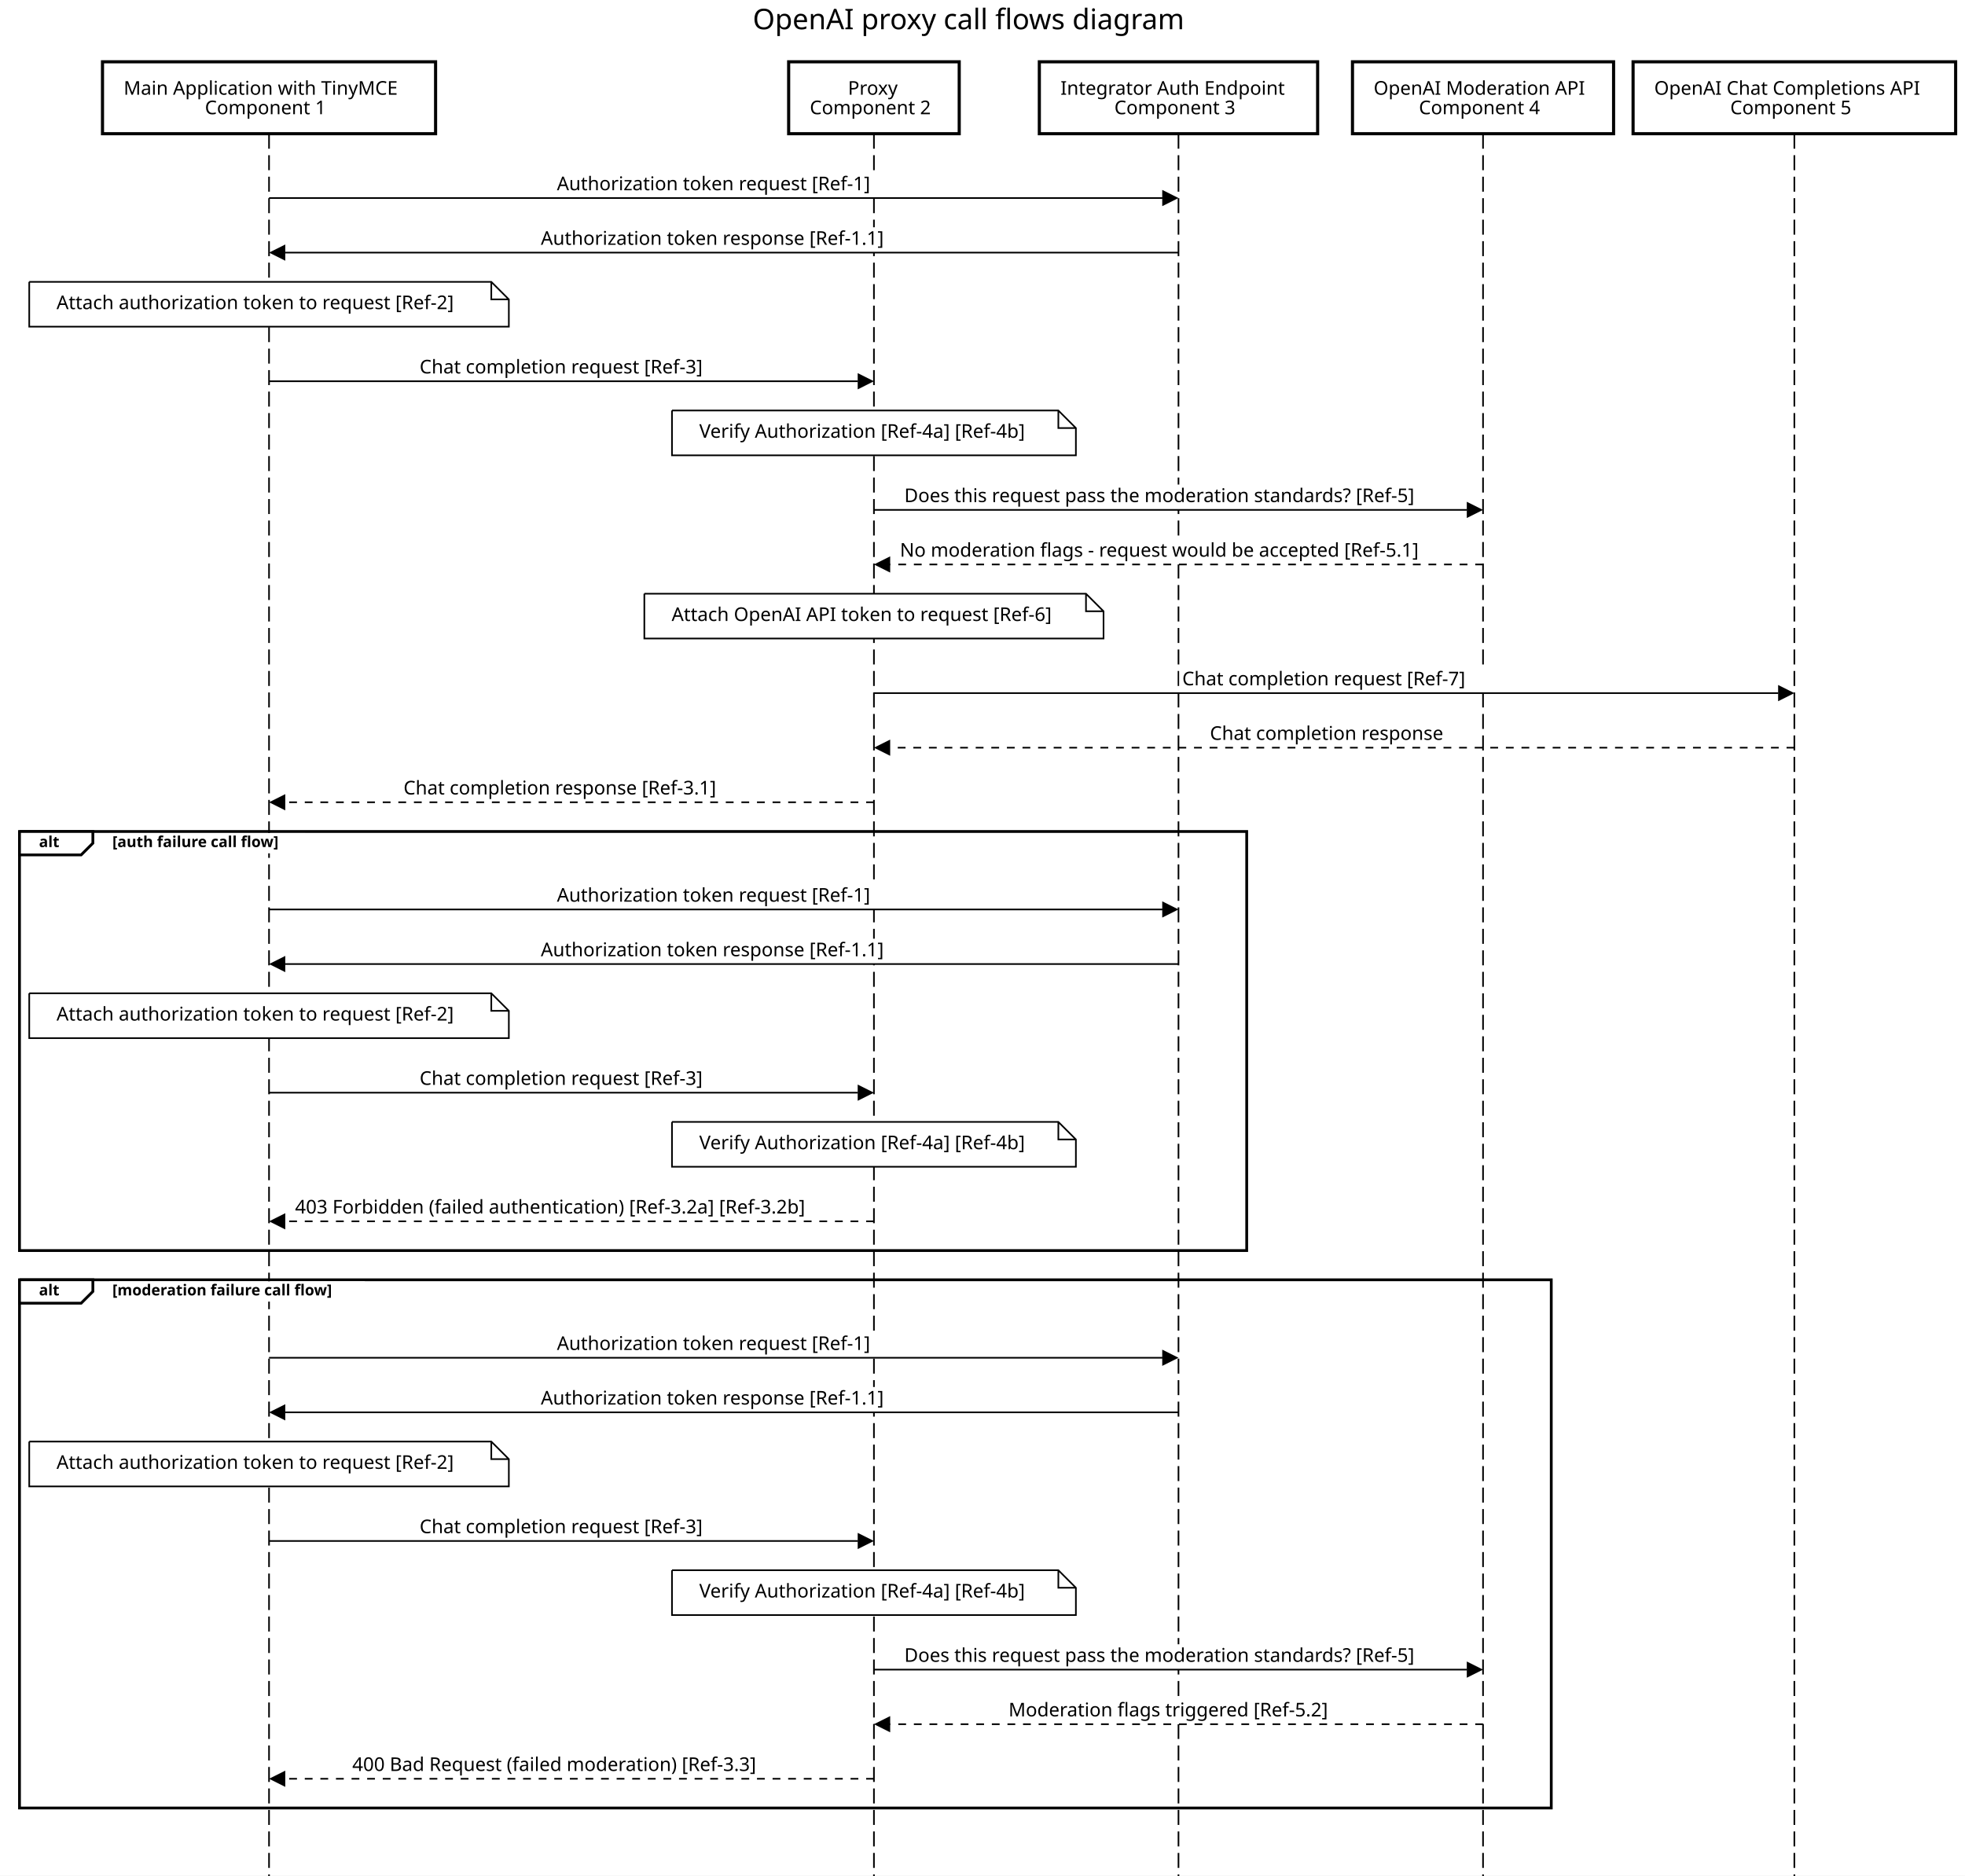
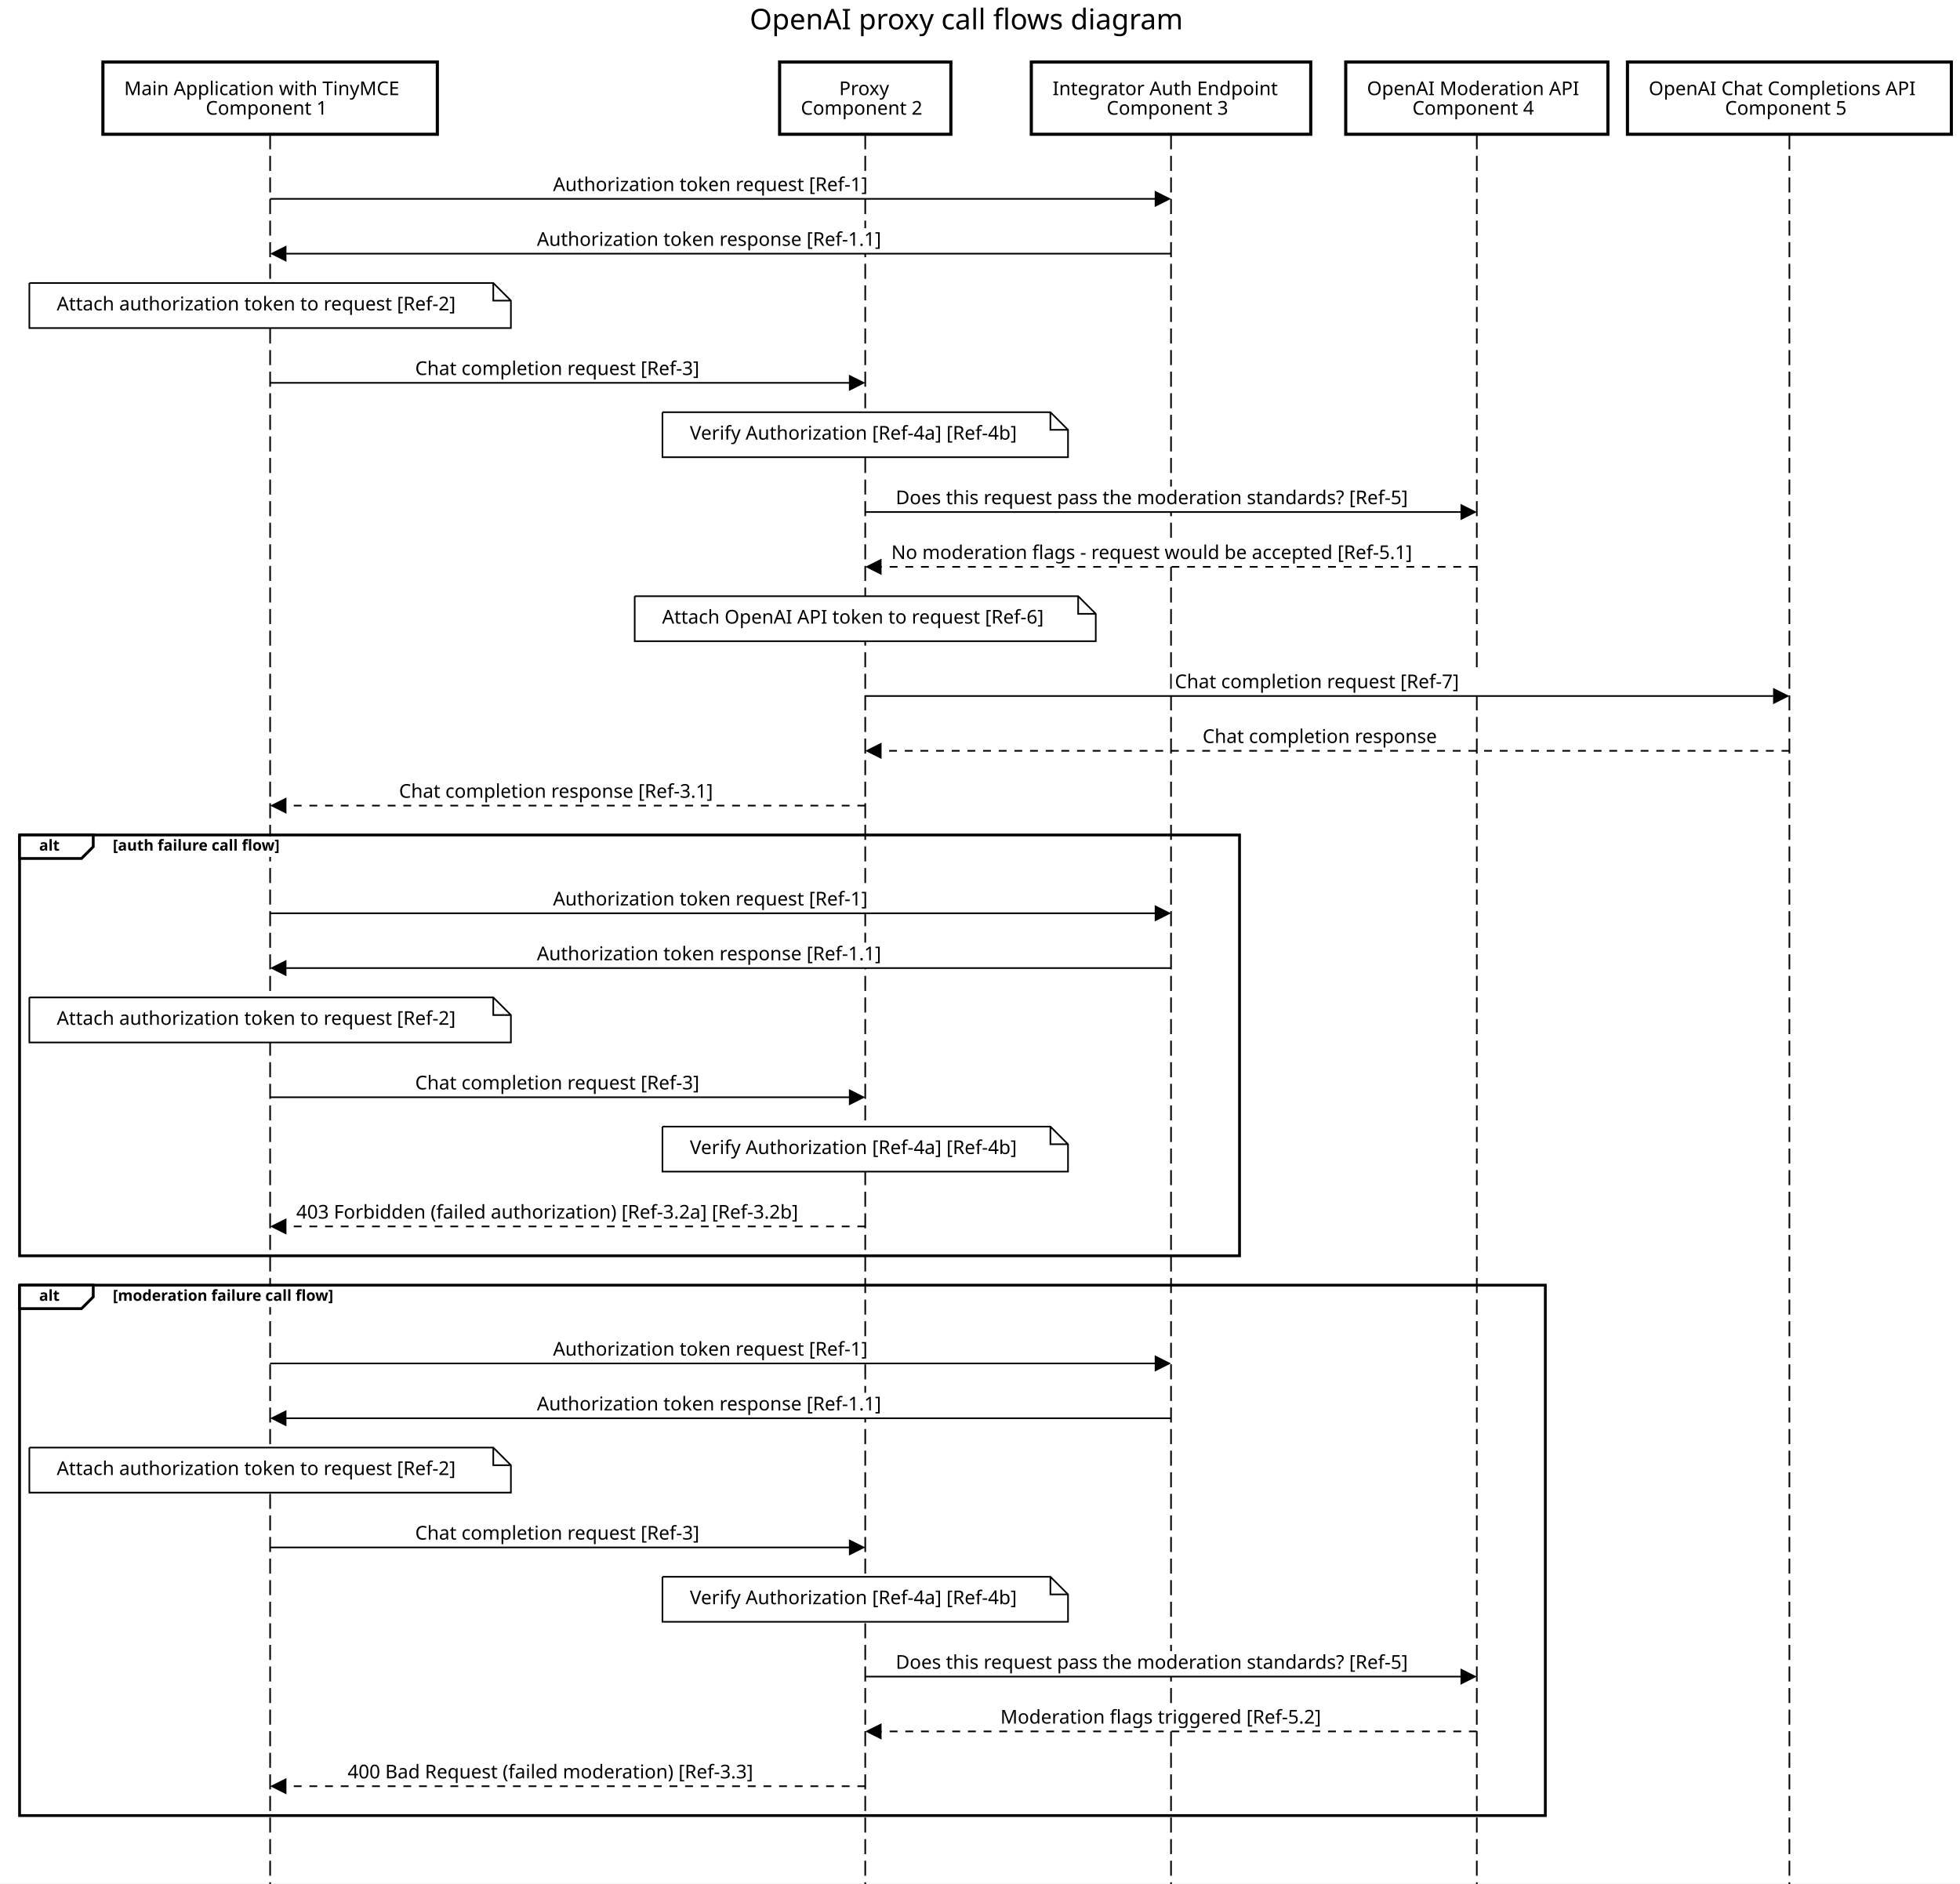
- <svg xmlns="http://www.w3.org/2000/svg" version="1.1" width="1520" height="1451">
+ <svg xmlns="http://www.w3.org/2000/svg" version="1.1" width="1510" height="1451">
  <defs />
  <g>
    <g />
    <g />
    <g />
    <g />
    <g />
    <g />
    <g />
    <g />
    <g />
    <g />
    <g />
    <g />
    <g />
    <g />
    <g />
    <g />
    <g />
    <g />
    <g />
    <g />
    <g />
    <g />
    <g />
    <g />
    <g />
    <g />
    <g />
    <g />
    <g />
    <g />
    <g />
    <g />
    <g />
    <g />
    <g />
    <g>
-       <rect fill="white" stroke="none" x="0" y="0" width="1520" height="1451" />
-     </g>
-     <g>
-       <text fill="black" stroke="none" font-family="sans-serif" font-size="16.5pt" font-style="normal" font-weight="normal" text-decoration="normal" x="582.277" y="22.618" text-anchor="start" dominant-baseline="alphabetic" xml:space="preserve">OpenAI proxy call flows diagram</text>
+       <rect fill="white" stroke="none" x="0" y="0" width="1510" height="1451" />
+     </g>
+     <g>
+       <text fill="black" stroke="none" font-family="sans-serif" font-size="16.5pt" font-style="normal" font-weight="normal" text-decoration="normal" x="577.561" y="22.618" text-anchor="start" dominant-baseline="alphabetic" xml:space="preserve">OpenAI proxy call flows diagram</text>
    </g>
    <g />
    <g>
      <path fill="none" stroke="black" paint-order="fill stroke markers" d=" M 208.111 103.44 L 208.111 1451.471" stroke-miterlimit="10" stroke-width="1.257" stroke-dasharray="11.599,5.026" />
-       <path fill="none" stroke="black" paint-order="fill stroke markers" d=" M 676.021 103.44 L 676.021 1451.471" stroke-miterlimit="10" stroke-width="1.257" stroke-dasharray="11.599,5.026" />
-       <path fill="none" stroke="black" paint-order="fill stroke markers" d=" M 911.601 103.44 L 911.601 1451.471" stroke-miterlimit="10" stroke-width="1.257" stroke-dasharray="11.599,5.026" />
-       <path fill="none" stroke="black" paint-order="fill stroke markers" d=" M 1147.181 103.44 L 1147.181 1451.471" stroke-miterlimit="10" stroke-width="1.257" stroke-dasharray="11.599,5.026" />
-       <path fill="none" stroke="black" paint-order="fill stroke markers" d=" M 1388.005 103.44 L 1388.005 1451.471" stroke-miterlimit="10" stroke-width="1.257" stroke-dasharray="11.599,5.026" />
+       <path fill="none" stroke="black" paint-order="fill stroke markers" d=" M 666.588 103.44 L 666.588 1451.471" stroke-miterlimit="10" stroke-width="1.257" stroke-dasharray="11.599,5.026" />
+       <path fill="none" stroke="black" paint-order="fill stroke markers" d=" M 902.168 103.44 L 902.168 1451.471" stroke-miterlimit="10" stroke-width="1.257" stroke-dasharray="11.599,5.026" />
+       <path fill="none" stroke="black" paint-order="fill stroke markers" d=" M 1137.748 103.44 L 1137.748 1451.471" stroke-miterlimit="10" stroke-width="1.257" stroke-dasharray="11.599,5.026" />
+       <path fill="none" stroke="black" paint-order="fill stroke markers" d=" M 1378.572 103.44 L 1378.572 1451.471" stroke-miterlimit="10" stroke-width="1.257" stroke-dasharray="11.599,5.026" />
    </g>
    <g>
      <path fill="none" stroke="none" />
      <g>
        <path fill="white" stroke="black" paint-order="fill stroke markers" d=" M 79.284 47.799 L 336.938 47.799 L 336.938 103.44 L 79.284 103.44 L 79.284 47.799 Z" stroke-miterlimit="10" stroke-width="2.413" stroke-dasharray="" />
      </g>
      <g>
        <text fill="black" stroke="none" font-family="sans-serif" font-size="11pt" font-style="normal" font-weight="normal" text-decoration="normal" x="95.645" y="73.282" text-anchor="start" dominant-baseline="alphabetic" xml:space="preserve">Main Application with TinyMCE</text>
        <text fill="black" stroke="none" font-family="sans-serif" font-size="11pt" font-style="normal" font-weight="normal" text-decoration="normal" x="158.503" y="88.361" text-anchor="start" dominant-baseline="alphabetic" xml:space="preserve">Component 1</text>
      </g>
      <path fill="none" stroke="none" />
      <g>
-         <path fill="white" stroke="black" paint-order="fill stroke markers" d=" M 610.052 47.799 L 741.99 47.799 L 741.99 103.44 L 610.052 103.44 L 610.052 47.799 Z" stroke-miterlimit="10" stroke-width="2.413" stroke-dasharray="" />
-       </g>
-       <g>
-         <text fill="black" stroke="none" font-family="sans-serif" font-size="11pt" font-style="normal" font-weight="normal" text-decoration="normal" x="655.921" y="73.282" text-anchor="start" dominant-baseline="alphabetic" xml:space="preserve">Proxy</text>
-         <text fill="black" stroke="none" font-family="sans-serif" font-size="11pt" font-style="normal" font-weight="normal" text-decoration="normal" x="626.413" y="88.361" text-anchor="start" dominant-baseline="alphabetic" xml:space="preserve">Component 2</text>
-       </g>
-       <path fill="none" stroke="none" />
-       <g>
-         <path fill="white" stroke="black" paint-order="fill stroke markers" d=" M 803.966 47.799 L 1019.236 47.799 L 1019.236 103.44 L 803.966 103.44 L 803.966 47.799 Z" stroke-miterlimit="10" stroke-width="2.413" stroke-dasharray="" />
-       </g>
-       <g>
-         <text fill="black" stroke="none" font-family="sans-serif" font-size="11pt" font-style="normal" font-weight="normal" text-decoration="normal" x="820.326" y="73.282" text-anchor="start" dominant-baseline="alphabetic" xml:space="preserve">Integrator Auth Endpoint</text>
-         <text fill="black" stroke="none" font-family="sans-serif" font-size="11pt" font-style="normal" font-weight="normal" text-decoration="normal" x="861.993" y="88.361" text-anchor="start" dominant-baseline="alphabetic" xml:space="preserve">Component 3</text>
-       </g>
-       <path fill="none" stroke="none" />
-       <g>
-         <path fill="white" stroke="black" paint-order="fill stroke markers" d=" M 1046.196 47.799 L 1248.166 47.799 L 1248.166 103.44 L 1046.196 103.44 L 1046.196 47.799 Z" stroke-miterlimit="10" stroke-width="2.413" stroke-dasharray="" />
-       </g>
-       <g>
-         <text fill="black" stroke="none" font-family="sans-serif" font-size="11pt" font-style="normal" font-weight="normal" text-decoration="normal" x="1062.556" y="73.282" text-anchor="start" dominant-baseline="alphabetic" xml:space="preserve">OpenAI Moderation API</text>
-         <text fill="black" stroke="none" font-family="sans-serif" font-size="11pt" font-style="normal" font-weight="normal" text-decoration="normal" x="1097.573" y="88.361" text-anchor="start" dominant-baseline="alphabetic" xml:space="preserve">Component 4</text>
-       </g>
-       <path fill="none" stroke="none" />
-       <g>
-         <path fill="white" stroke="black" paint-order="fill stroke markers" d=" M 1263.245 47.799 L 1512.766 47.799 L 1512.766 103.44 L 1263.245 103.44 L 1263.245 47.799 Z" stroke-miterlimit="10" stroke-width="2.413" stroke-dasharray="" />
-       </g>
-       <g>
-         <text fill="black" stroke="none" font-family="sans-serif" font-size="11pt" font-style="normal" font-weight="normal" text-decoration="normal" x="1279.605" y="73.282" text-anchor="start" dominant-baseline="alphabetic" xml:space="preserve">OpenAI Chat Completions API</text>
-         <text fill="black" stroke="none" font-family="sans-serif" font-size="11pt" font-style="normal" font-weight="normal" text-decoration="normal" x="1338.397" y="88.361" text-anchor="start" dominant-baseline="alphabetic" xml:space="preserve">Component 5</text>
-       </g>
-     </g>
-     <g>
-       <g>
-         <g>
-           <rect fill="white" stroke="none" x="428.536" y="133.597" width="262.64" height="19.602" />
-         </g>
-         <text fill="black" stroke="none" font-family="sans-serif" font-size="11pt" font-style="normal" font-weight="normal" text-decoration="normal" x="430.798" y="147.168" text-anchor="start" dominant-baseline="alphabetic" xml:space="preserve">Authorization token request [Ref-1]</text>
-       </g>
-       <g>
-         <path fill="none" stroke="black" paint-order="fill stroke markers" d=" M 208.111 153.199 L 899.186 153.199" stroke-miterlimit="10" stroke-width="1.257" stroke-dasharray="" />
-         <g transform="translate(911.601,153.1991) translate(-911.601,-153.1991)">
-           <path fill="black" stroke="none" paint-order="stroke fill markers" d=" M 899.035 146.916 L 911.601 153.199 L 899.035 159.482 Z" />
-         </g>
-       </g>
-       <g>
-         <g>
-           <rect fill="white" stroke="none" x="416.094" y="175.817" width="287.524" height="19.602" />
-         </g>
-         <text fill="black" stroke="none" font-family="sans-serif" font-size="11pt" font-style="normal" font-weight="normal" text-decoration="normal" x="418.356" y="189.388" text-anchor="start" dominant-baseline="alphabetic" xml:space="preserve">Authorization token response [Ref-1.1]</text>
-       </g>
-       <g>
-         <path fill="none" stroke="black" paint-order="fill stroke markers" d=" M 911.601 195.419 L 220.526 195.419" stroke-miterlimit="10" stroke-width="1.257" stroke-dasharray="" />
+         <path fill="white" stroke="black" paint-order="fill stroke markers" d=" M 600.619 47.799 L 732.556 47.799 L 732.556 103.44 L 600.619 103.44 L 600.619 47.799 Z" stroke-miterlimit="10" stroke-width="2.413" stroke-dasharray="" />
+       </g>
+       <g>
+         <text fill="black" stroke="none" font-family="sans-serif" font-size="11pt" font-style="normal" font-weight="normal" text-decoration="normal" x="646.488" y="73.282" text-anchor="start" dominant-baseline="alphabetic" xml:space="preserve">Proxy</text>
+         <text fill="black" stroke="none" font-family="sans-serif" font-size="11pt" font-style="normal" font-weight="normal" text-decoration="normal" x="616.979" y="88.361" text-anchor="start" dominant-baseline="alphabetic" xml:space="preserve">Component 2</text>
+       </g>
+       <path fill="none" stroke="none" />
+       <g>
+         <path fill="white" stroke="black" paint-order="fill stroke markers" d=" M 794.532 47.799 L 1009.803 47.799 L 1009.803 103.44 L 794.532 103.44 L 794.532 47.799 Z" stroke-miterlimit="10" stroke-width="2.413" stroke-dasharray="" />
+       </g>
+       <g>
+         <text fill="black" stroke="none" font-family="sans-serif" font-size="11pt" font-style="normal" font-weight="normal" text-decoration="normal" x="810.893" y="73.282" text-anchor="start" dominant-baseline="alphabetic" xml:space="preserve">Integrator Auth Endpoint</text>
+         <text fill="black" stroke="none" font-family="sans-serif" font-size="11pt" font-style="normal" font-weight="normal" text-decoration="normal" x="852.559" y="88.361" text-anchor="start" dominant-baseline="alphabetic" xml:space="preserve">Component 3</text>
+       </g>
+       <path fill="none" stroke="none" />
+       <g>
+         <path fill="white" stroke="black" paint-order="fill stroke markers" d=" M 1036.762 47.799 L 1238.733 47.799 L 1238.733 103.44 L 1036.762 103.44 L 1036.762 47.799 Z" stroke-miterlimit="10" stroke-width="2.413" stroke-dasharray="" />
+       </g>
+       <g>
+         <text fill="black" stroke="none" font-family="sans-serif" font-size="11pt" font-style="normal" font-weight="normal" text-decoration="normal" x="1053.123" y="73.282" text-anchor="start" dominant-baseline="alphabetic" xml:space="preserve">OpenAI Moderation API</text>
+         <text fill="black" stroke="none" font-family="sans-serif" font-size="11pt" font-style="normal" font-weight="normal" text-decoration="normal" x="1088.139" y="88.361" text-anchor="start" dominant-baseline="alphabetic" xml:space="preserve">Component 4</text>
+       </g>
+       <path fill="none" stroke="none" />
+       <g>
+         <path fill="white" stroke="black" paint-order="fill stroke markers" d=" M 1253.812 47.799 L 1503.332 47.799 L 1503.332 103.44 L 1253.812 103.44 L 1253.812 47.799 Z" stroke-miterlimit="10" stroke-width="2.413" stroke-dasharray="" />
+       </g>
+       <g>
+         <text fill="black" stroke="none" font-family="sans-serif" font-size="11pt" font-style="normal" font-weight="normal" text-decoration="normal" x="1270.172" y="73.282" text-anchor="start" dominant-baseline="alphabetic" xml:space="preserve">OpenAI Chat Completions API</text>
+         <text fill="black" stroke="none" font-family="sans-serif" font-size="11pt" font-style="normal" font-weight="normal" text-decoration="normal" x="1328.964" y="88.361" text-anchor="start" dominant-baseline="alphabetic" xml:space="preserve">Component 5</text>
+       </g>
+     </g>
+     <g>
+       <g>
+         <g>
+           <rect fill="white" stroke="none" x="423.819" y="133.597" width="262.64" height="19.602" />
+         </g>
+         <text fill="black" stroke="none" font-family="sans-serif" font-size="11pt" font-style="normal" font-weight="normal" text-decoration="normal" x="426.081" y="147.168" text-anchor="start" dominant-baseline="alphabetic" xml:space="preserve">Authorization token request [Ref-1]</text>
+       </g>
+       <g>
+         <path fill="none" stroke="black" paint-order="fill stroke markers" d=" M 208.111 153.199 L 889.753 153.199" stroke-miterlimit="10" stroke-width="1.257" stroke-dasharray="" />
+         <g transform="translate(902.1677,153.1991) translate(-902.1677,-153.1991)">
+           <path fill="black" stroke="none" paint-order="stroke fill markers" d=" M 889.602 146.916 L 902.168 153.199 L 889.602 159.482 Z" />
+         </g>
+       </g>
+       <g>
+         <g>
+           <rect fill="white" stroke="none" x="411.378" y="175.817" width="287.524" height="19.602" />
+         </g>
+         <text fill="black" stroke="none" font-family="sans-serif" font-size="11pt" font-style="normal" font-weight="normal" text-decoration="normal" x="413.64" y="189.388" text-anchor="start" dominant-baseline="alphabetic" xml:space="preserve">Authorization token response [Ref-1.1]</text>
+       </g>
+       <g>
+         <path fill="none" stroke="black" paint-order="fill stroke markers" d=" M 902.168 195.419 L 220.526 195.419" stroke-miterlimit="10" stroke-width="1.257" stroke-dasharray="" />
        <g transform="translate(208.1114,195.4193) translate(-208.1114,-195.4193)">
          <path fill="black" stroke="none" paint-order="stroke fill markers" d=" M 220.677 189.137 L 208.111 195.419 L 220.677 201.702 Z" />
        </g>
      </g>
      <path fill="white" stroke="black" paint-order="fill stroke markers" d=" M 22.618 218.037 L 380.034 218.037 L 393.605 231.608 L 393.605 252.718 L 22.618 252.718 L 22.618 218.037 M 380.034 218.037 L 380.034 231.608 L 393.605 231.608" stroke-miterlimit="10" stroke-width="1.257" stroke-dasharray="" />
      <g>
        <text fill="black" stroke="none" font-family="sans-serif" font-size="11pt" font-style="normal" font-weight="normal" text-decoration="normal" x="43.728" y="239.147" text-anchor="start" dominant-baseline="alphabetic" xml:space="preserve">Attach authorization token to request [Ref-2]</text>
      </g>
      <g>
        <g>
-           <rect fill="white" stroke="none" x="322.313" y="275.336" width="239.507" height="19.602" />
-         </g>
-         <text fill="black" stroke="none" font-family="sans-serif" font-size="11pt" font-style="normal" font-weight="normal" text-decoration="normal" x="324.575" y="288.907" text-anchor="start" dominant-baseline="alphabetic" xml:space="preserve">Chat completion request [Ref-3]</text>
-       </g>
-       <g>
-         <path fill="none" stroke="black" paint-order="fill stroke markers" d=" M 208.111 294.938 L 663.606 294.938" stroke-miterlimit="10" stroke-width="1.257" stroke-dasharray="" />
-         <g transform="translate(676.0212,294.9384) translate(-676.0212,-294.9384)">
-           <path fill="black" stroke="none" paint-order="stroke fill markers" d=" M 663.456 288.656 L 676.021 294.938 L 663.456 301.221 Z" />
-         </g>
-       </g>
-       <path fill="white" stroke="black" paint-order="fill stroke markers" d=" M 519.803 317.556 L 818.669 317.556 L 832.24 331.127 L 832.24 352.237 L 519.803 352.237 L 519.803 317.556 M 818.669 317.556 L 818.669 331.127 L 832.24 331.127" stroke-miterlimit="10" stroke-width="1.257" stroke-dasharray="" />
-       <g>
-         <text fill="black" stroke="none" font-family="sans-serif" font-size="11pt" font-style="normal" font-weight="normal" text-decoration="normal" x="540.913" y="338.666" text-anchor="start" dominant-baseline="alphabetic" xml:space="preserve">Verify Authorization [Ref-4a] [Ref-4b]</text>
-       </g>
-       <g>
-         <g>
-           <rect fill="white" stroke="none" x="697.256" y="374.855" width="428.69" height="19.602" />
-         </g>
-         <text fill="black" stroke="none" font-family="sans-serif" font-size="11pt" font-style="normal" font-weight="normal" text-decoration="normal" x="699.518" y="388.426" text-anchor="start" dominant-baseline="alphabetic" xml:space="preserve">Does this request pass the moderation standards? [Ref-5]</text>
-       </g>
-       <g>
-         <path fill="none" stroke="black" paint-order="fill stroke markers" d=" M 676.021 394.457 L 1134.766 394.457" stroke-miterlimit="10" stroke-width="1.257" stroke-dasharray="" />
-         <g transform="translate(1147.181,394.4575) translate(-1147.181,-394.4575)">
-           <path fill="black" stroke="none" paint-order="stroke fill markers" d=" M 1134.615 388.175 L 1147.181 394.457 L 1134.615 400.74 Z" />
-         </g>
-       </g>
-       <g>
-         <g>
-           <rect fill="white" stroke="none" x="693.864" y="417.075" width="435.474" height="19.602" />
-         </g>
-         <text fill="black" stroke="none" font-family="sans-serif" font-size="11pt" font-style="normal" font-weight="normal" text-decoration="normal" x="696.126" y="430.646" text-anchor="start" dominant-baseline="alphabetic" xml:space="preserve">No moderation flags - request would be accepted [Ref-5.1]</text>
-       </g>
-       <g>
-         <path fill="none" stroke="black" paint-order="fill stroke markers" d=" M 1147.181 436.678 L 688.436 436.678" stroke-miterlimit="10" stroke-width="1.257" stroke-dasharray="6.031" />
-         <g transform="translate(676.0212,436.6777) translate(-676.0212,-436.6777)">
-           <path fill="black" stroke="none" paint-order="stroke fill markers" d=" M 688.587 430.395 L 676.021 436.678 L 688.587 442.96 Z" />
-         </g>
-       </g>
-       <path fill="white" stroke="black" paint-order="fill stroke markers" d=" M 498.419 459.296 L 840.052 459.296 L 853.623 472.866 L 853.623 493.977 L 498.419 493.977 L 498.419 459.296 M 840.052 459.296 L 840.052 472.866 L 853.623 472.866" stroke-miterlimit="10" stroke-width="1.257" stroke-dasharray="" />
-       <g>
-         <text fill="black" stroke="none" font-family="sans-serif" font-size="11pt" font-style="normal" font-weight="normal" text-decoration="normal" x="519.529" y="480.406" text-anchor="start" dominant-baseline="alphabetic" xml:space="preserve">Attach OpenAI API token to request [Ref-6]</text>
-       </g>
-       <g>
-         <g>
-           <rect fill="white" stroke="none" x="912.26" y="516.595" width="239.507" height="19.602" />
-         </g>
-         <text fill="black" stroke="none" font-family="sans-serif" font-size="11pt" font-style="normal" font-weight="normal" text-decoration="normal" x="914.522" y="530.165" text-anchor="start" dominant-baseline="alphabetic" xml:space="preserve">Chat completion request [Ref-7]</text>
-       </g>
-       <g>
-         <path fill="none" stroke="black" paint-order="fill stroke markers" d=" M 676.021 536.197 L 1375.59 536.197" stroke-miterlimit="10" stroke-width="1.257" stroke-dasharray="" />
-         <g transform="translate(1388.005,536.1968) translate(-1388.005,-536.1968)">
-           <path fill="black" stroke="none" paint-order="stroke fill markers" d=" M 1375.44 529.914 L 1388.005 536.197 L 1375.44 542.48 Z" />
-         </g>
-       </g>
-       <g>
-         <g>
-           <rect fill="white" stroke="none" x="933.651" y="558.815" width="196.724" height="19.602" />
-         </g>
-         <text fill="black" stroke="none" font-family="sans-serif" font-size="11pt" font-style="normal" font-weight="normal" text-decoration="normal" x="935.913" y="572.386" text-anchor="start" dominant-baseline="alphabetic" xml:space="preserve">Chat completion response</text>
-       </g>
-       <g>
-         <path fill="none" stroke="black" paint-order="fill stroke markers" d=" M 1388.005 578.417 L 688.436 578.417" stroke-miterlimit="10" stroke-width="1.257" stroke-dasharray="6.031" />
-         <g transform="translate(676.0212,578.417) translate(-676.0212,-578.417)">
-           <path fill="black" stroke="none" paint-order="stroke fill markers" d=" M 688.587 572.134 L 676.021 578.417 L 688.587 584.7 Z" />
-         </g>
-       </g>
-       <g>
-         <g>
-           <rect fill="white" stroke="none" x="309.871" y="601.035" width="264.39" height="19.602" />
-         </g>
-         <text fill="black" stroke="none" font-family="sans-serif" font-size="11pt" font-style="normal" font-weight="normal" text-decoration="normal" x="312.133" y="614.606" text-anchor="start" dominant-baseline="alphabetic" xml:space="preserve">Chat completion response [Ref-3.1]</text>
-       </g>
-       <g>
-         <path fill="none" stroke="black" paint-order="fill stroke markers" d=" M 676.021 620.637 L 220.526 620.637" stroke-miterlimit="10" stroke-width="1.257" stroke-dasharray="6.031" />
+           <rect fill="white" stroke="none" x="317.596" y="275.336" width="239.507" height="19.602" />
+         </g>
+         <text fill="black" stroke="none" font-family="sans-serif" font-size="11pt" font-style="normal" font-weight="normal" text-decoration="normal" x="319.858" y="288.907" text-anchor="start" dominant-baseline="alphabetic" xml:space="preserve">Chat completion request [Ref-3]</text>
+       </g>
+       <g>
+         <path fill="none" stroke="black" paint-order="fill stroke markers" d=" M 208.111 294.938 L 654.173 294.938" stroke-miterlimit="10" stroke-width="1.257" stroke-dasharray="" />
+         <g transform="translate(666.5878,294.9384) translate(-666.5878,-294.9384)">
+           <path fill="black" stroke="none" paint-order="stroke fill markers" d=" M 654.022 288.656 L 666.588 294.938 L 654.022 301.221 Z" />
+         </g>
+       </g>
+       <path fill="white" stroke="black" paint-order="fill stroke markers" d=" M 510.369 317.556 L 809.235 317.556 L 822.806 331.127 L 822.806 352.237 L 510.369 352.237 L 510.369 317.556 M 809.235 317.556 L 809.235 331.127 L 822.806 331.127" stroke-miterlimit="10" stroke-width="1.257" stroke-dasharray="" />
+       <g>
+         <text fill="black" stroke="none" font-family="sans-serif" font-size="11pt" font-style="normal" font-weight="normal" text-decoration="normal" x="531.479" y="338.666" text-anchor="start" dominant-baseline="alphabetic" xml:space="preserve">Verify Authorization [Ref-4a] [Ref-4b]</text>
+       </g>
+       <g>
+         <g>
+           <rect fill="white" stroke="none" x="687.823" y="374.855" width="428.69" height="19.602" />
+         </g>
+         <text fill="black" stroke="none" font-family="sans-serif" font-size="11pt" font-style="normal" font-weight="normal" text-decoration="normal" x="690.084" y="388.426" text-anchor="start" dominant-baseline="alphabetic" xml:space="preserve">Does this request pass the moderation standards? [Ref-5]</text>
+       </g>
+       <g>
+         <path fill="none" stroke="black" paint-order="fill stroke markers" d=" M 666.588 394.457 L 1125.333 394.457" stroke-miterlimit="10" stroke-width="1.257" stroke-dasharray="" />
+         <g transform="translate(1137.748,394.4575) translate(-1137.748,-394.4575)">
+           <path fill="black" stroke="none" paint-order="stroke fill markers" d=" M 1125.182 388.175 L 1137.748 394.457 L 1125.182 400.74 Z" />
+         </g>
+       </g>
+       <g>
+         <g>
+           <rect fill="white" stroke="none" x="684.431" y="417.075" width="435.474" height="19.602" />
+         </g>
+         <text fill="black" stroke="none" font-family="sans-serif" font-size="11pt" font-style="normal" font-weight="normal" text-decoration="normal" x="686.693" y="430.646" text-anchor="start" dominant-baseline="alphabetic" xml:space="preserve">No moderation flags - request would be accepted [Ref-5.1]</text>
+       </g>
+       <g>
+         <path fill="none" stroke="black" paint-order="fill stroke markers" d=" M 1137.748 436.678 L 679.003 436.678" stroke-miterlimit="10" stroke-width="1.257" stroke-dasharray="6.031" />
+         <g transform="translate(666.5878,436.6777) translate(-666.5878,-436.6777)">
+           <path fill="black" stroke="none" paint-order="stroke fill markers" d=" M 679.153 430.395 L 666.588 436.678 L 679.153 442.96 Z" />
+         </g>
+       </g>
+       <path fill="white" stroke="black" paint-order="fill stroke markers" d=" M 488.986 459.296 L 830.619 459.296 L 844.19 472.866 L 844.19 493.977 L 488.986 493.977 L 488.986 459.296 M 830.619 459.296 L 830.619 472.866 L 844.19 472.866" stroke-miterlimit="10" stroke-width="1.257" stroke-dasharray="" />
+       <g>
+         <text fill="black" stroke="none" font-family="sans-serif" font-size="11pt" font-style="normal" font-weight="normal" text-decoration="normal" x="510.096" y="480.406" text-anchor="start" dominant-baseline="alphabetic" xml:space="preserve">Attach OpenAI API token to request [Ref-6]</text>
+       </g>
+       <g>
+         <g>
+           <rect fill="white" stroke="none" x="902.826" y="516.595" width="239.507" height="19.602" />
+         </g>
+         <text fill="black" stroke="none" font-family="sans-serif" font-size="11pt" font-style="normal" font-weight="normal" text-decoration="normal" x="905.088" y="530.165" text-anchor="start" dominant-baseline="alphabetic" xml:space="preserve">Chat completion request [Ref-7]</text>
+       </g>
+       <g>
+         <path fill="none" stroke="black" paint-order="fill stroke markers" d=" M 666.588 536.197 L 1366.157 536.197" stroke-miterlimit="10" stroke-width="1.257" stroke-dasharray="" />
+         <g transform="translate(1378.572,536.1968) translate(-1378.572,-536.1968)">
+           <path fill="black" stroke="none" paint-order="stroke fill markers" d=" M 1366.006 529.914 L 1378.572 536.197 L 1366.006 542.48 Z" />
+         </g>
+       </g>
+       <g>
+         <g>
+           <rect fill="white" stroke="none" x="924.218" y="558.815" width="196.724" height="19.602" />
+         </g>
+         <text fill="black" stroke="none" font-family="sans-serif" font-size="11pt" font-style="normal" font-weight="normal" text-decoration="normal" x="926.48" y="572.386" text-anchor="start" dominant-baseline="alphabetic" xml:space="preserve">Chat completion response</text>
+       </g>
+       <g>
+         <path fill="none" stroke="black" paint-order="fill stroke markers" d=" M 1378.572 578.417 L 679.003 578.417" stroke-miterlimit="10" stroke-width="1.257" stroke-dasharray="6.031" />
+         <g transform="translate(666.5878,578.417) translate(-666.5878,-578.417)">
+           <path fill="black" stroke="none" paint-order="stroke fill markers" d=" M 679.153 572.134 L 666.588 578.417 L 679.153 584.7 Z" />
+         </g>
+       </g>
+       <g>
+         <g>
+           <rect fill="white" stroke="none" x="305.154" y="601.035" width="264.39" height="19.602" />
+         </g>
+         <text fill="black" stroke="none" font-family="sans-serif" font-size="11pt" font-style="normal" font-weight="normal" text-decoration="normal" x="307.416" y="614.606" text-anchor="start" dominant-baseline="alphabetic" xml:space="preserve">Chat completion response [Ref-3.1]</text>
+       </g>
+       <g>
+         <path fill="none" stroke="black" paint-order="fill stroke markers" d=" M 666.588 620.637 L 220.526 620.637" stroke-miterlimit="10" stroke-width="1.257" stroke-dasharray="6.031" />
        <g transform="translate(208.1114,620.6372) translate(-208.1114,-620.6372)">
          <path fill="black" stroke="none" paint-order="stroke fill markers" d=" M 220.677 614.354 L 208.111 620.637 L 220.677 626.92 Z" />
        </g>
      </g>
      <g>
        <g>
-           <rect fill="white" stroke="none" x="428.536" y="683.968" width="262.64" height="19.602" />
-         </g>
-         <text fill="black" stroke="none" font-family="sans-serif" font-size="11pt" font-style="normal" font-weight="normal" text-decoration="normal" x="430.798" y="697.538" text-anchor="start" dominant-baseline="alphabetic" xml:space="preserve">Authorization token request [Ref-1]</text>
-       </g>
-       <g>
-         <path fill="none" stroke="black" paint-order="fill stroke markers" d=" M 208.111 703.57 L 899.186 703.57" stroke-miterlimit="10" stroke-width="1.257" stroke-dasharray="" />
-         <g transform="translate(911.601,703.5698) translate(-911.601,-703.5698)">
-           <path fill="black" stroke="none" paint-order="stroke fill markers" d=" M 899.035 697.287 L 911.601 703.57 L 899.035 709.853 Z" />
-         </g>
-       </g>
-       <g>
-         <g>
-           <rect fill="white" stroke="none" x="416.094" y="726.188" width="287.524" height="19.602" />
-         </g>
-         <text fill="black" stroke="none" font-family="sans-serif" font-size="11pt" font-style="normal" font-weight="normal" text-decoration="normal" x="418.356" y="739.759" text-anchor="start" dominant-baseline="alphabetic" xml:space="preserve">Authorization token response [Ref-1.1]</text>
-       </g>
-       <g>
-         <path fill="none" stroke="black" paint-order="fill stroke markers" d=" M 911.601 745.79 L 220.526 745.79" stroke-miterlimit="10" stroke-width="1.257" stroke-dasharray="" />
+           <rect fill="white" stroke="none" x="423.819" y="683.968" width="262.64" height="19.602" />
+         </g>
+         <text fill="black" stroke="none" font-family="sans-serif" font-size="11pt" font-style="normal" font-weight="normal" text-decoration="normal" x="426.081" y="697.538" text-anchor="start" dominant-baseline="alphabetic" xml:space="preserve">Authorization token request [Ref-1]</text>
+       </g>
+       <g>
+         <path fill="none" stroke="black" paint-order="fill stroke markers" d=" M 208.111 703.57 L 889.753 703.57" stroke-miterlimit="10" stroke-width="1.257" stroke-dasharray="" />
+         <g transform="translate(902.1677,703.5698) translate(-902.1677,-703.5698)">
+           <path fill="black" stroke="none" paint-order="stroke fill markers" d=" M 889.602 697.287 L 902.168 703.57 L 889.602 709.853 Z" />
+         </g>
+       </g>
+       <g>
+         <g>
+           <rect fill="white" stroke="none" x="411.378" y="726.188" width="287.524" height="19.602" />
+         </g>
+         <text fill="black" stroke="none" font-family="sans-serif" font-size="11pt" font-style="normal" font-weight="normal" text-decoration="normal" x="413.64" y="739.759" text-anchor="start" dominant-baseline="alphabetic" xml:space="preserve">Authorization token response [Ref-1.1]</text>
+       </g>
+       <g>
+         <path fill="none" stroke="black" paint-order="fill stroke markers" d=" M 902.168 745.79 L 220.526 745.79" stroke-miterlimit="10" stroke-width="1.257" stroke-dasharray="" />
        <g transform="translate(208.1114,745.79) translate(-208.1114,-745.79)">
          <path fill="black" stroke="none" paint-order="stroke fill markers" d=" M 220.677 739.507 L 208.111 745.79 L 220.677 752.073 Z" />
        </g>
      </g>
      <path fill="white" stroke="black" paint-order="fill stroke markers" d=" M 22.618 768.408 L 380.034 768.408 L 393.605 781.979 L 393.605 803.089 L 22.618 803.089 L 22.618 768.408 M 380.034 768.408 L 380.034 781.979 L 393.605 781.979" stroke-miterlimit="10" stroke-width="1.257" stroke-dasharray="" />
      <g>
        <text fill="black" stroke="none" font-family="sans-serif" font-size="11pt" font-style="normal" font-weight="normal" text-decoration="normal" x="43.728" y="789.518" text-anchor="start" dominant-baseline="alphabetic" xml:space="preserve">Attach authorization token to request [Ref-2]</text>
      </g>
      <g>
        <g>
-           <rect fill="white" stroke="none" x="322.313" y="825.707" width="239.507" height="19.602" />
-         </g>
-         <text fill="black" stroke="none" font-family="sans-serif" font-size="11pt" font-style="normal" font-weight="normal" text-decoration="normal" x="324.575" y="839.278" text-anchor="start" dominant-baseline="alphabetic" xml:space="preserve">Chat completion request [Ref-3]</text>
-       </g>
-       <g>
-         <path fill="none" stroke="black" paint-order="fill stroke markers" d=" M 208.111 845.309 L 663.606 845.309" stroke-miterlimit="10" stroke-width="1.257" stroke-dasharray="" />
-         <g transform="translate(676.0212,845.3091) translate(-676.0212,-845.3091)">
-           <path fill="black" stroke="none" paint-order="stroke fill markers" d=" M 663.456 839.026 L 676.021 845.309 L 663.456 851.592 Z" />
-         </g>
-       </g>
-       <path fill="white" stroke="black" paint-order="fill stroke markers" d=" M 519.803 867.927 L 818.669 867.927 L 832.24 881.498 L 832.24 902.608 L 519.803 902.608 L 519.803 867.927 M 818.669 867.927 L 818.669 881.498 L 832.24 881.498" stroke-miterlimit="10" stroke-width="1.257" stroke-dasharray="" />
-       <g>
-         <text fill="black" stroke="none" font-family="sans-serif" font-size="11pt" font-style="normal" font-weight="normal" text-decoration="normal" x="540.913" y="889.037" text-anchor="start" dominant-baseline="alphabetic" xml:space="preserve">Verify Authorization [Ref-4a] [Ref-4b]</text>
-       </g>
-       <g>
-         <g>
-           <rect fill="white" stroke="none" x="225.954" y="925.226" width="432.224" height="19.602" />
-         </g>
-         <text fill="black" stroke="none" font-family="sans-serif" font-size="11pt" font-style="normal" font-weight="normal" text-decoration="normal" x="228.216" y="938.797" text-anchor="start" dominant-baseline="alphabetic" xml:space="preserve">403 Forbidden (failed authentication) [Ref-3.2a] [Ref-3.2b]</text>
-       </g>
-       <g>
-         <path fill="none" stroke="black" paint-order="fill stroke markers" d=" M 676.021 944.828 L 220.526 944.828" stroke-miterlimit="10" stroke-width="1.257" stroke-dasharray="6.031" />
+           <rect fill="white" stroke="none" x="317.596" y="825.707" width="239.507" height="19.602" />
+         </g>
+         <text fill="black" stroke="none" font-family="sans-serif" font-size="11pt" font-style="normal" font-weight="normal" text-decoration="normal" x="319.858" y="839.278" text-anchor="start" dominant-baseline="alphabetic" xml:space="preserve">Chat completion request [Ref-3]</text>
+       </g>
+       <g>
+         <path fill="none" stroke="black" paint-order="fill stroke markers" d=" M 208.111 845.309 L 654.173 845.309" stroke-miterlimit="10" stroke-width="1.257" stroke-dasharray="" />
+         <g transform="translate(666.5878,845.3091) translate(-666.5878,-845.3091)">
+           <path fill="black" stroke="none" paint-order="stroke fill markers" d=" M 654.022 839.026 L 666.588 845.309 L 654.022 851.592 Z" />
+         </g>
+       </g>
+       <path fill="white" stroke="black" paint-order="fill stroke markers" d=" M 510.369 867.927 L 809.235 867.927 L 822.806 881.498 L 822.806 902.608 L 510.369 902.608 L 510.369 867.927 M 809.235 867.927 L 809.235 881.498 L 822.806 881.498" stroke-miterlimit="10" stroke-width="1.257" stroke-dasharray="" />
+       <g>
+         <text fill="black" stroke="none" font-family="sans-serif" font-size="11pt" font-style="normal" font-weight="normal" text-decoration="normal" x="531.479" y="889.037" text-anchor="start" dominant-baseline="alphabetic" xml:space="preserve">Verify Authorization [Ref-4a] [Ref-4b]</text>
+       </g>
+       <g>
+         <g>
+           <rect fill="white" stroke="none" x="225.954" y="925.226" width="422.79" height="19.602" />
+         </g>
+         <text fill="black" stroke="none" font-family="sans-serif" font-size="11pt" font-style="normal" font-weight="normal" text-decoration="normal" x="228.216" y="938.797" text-anchor="start" dominant-baseline="alphabetic" xml:space="preserve">403 Forbidden (failed authorization) [Ref-3.2a] [Ref-3.2b]</text>
+       </g>
+       <g>
+         <path fill="none" stroke="black" paint-order="fill stroke markers" d=" M 666.588 944.828 L 220.526 944.828" stroke-miterlimit="10" stroke-width="1.257" stroke-dasharray="6.031" />
        <g transform="translate(208.1114,944.8282) translate(-208.1114,-944.8282)">
          <path fill="black" stroke="none" paint-order="stroke fill markers" d=" M 220.677 938.545 L 208.111 944.828 L 220.677 951.111 Z" />
        </g>
      </g>
      <g>
        <g>
-           <rect fill="white" stroke="none" x="428.536" y="1030.776" width="262.64" height="19.602" />
-         </g>
-         <text fill="black" stroke="none" font-family="sans-serif" font-size="11pt" font-style="normal" font-weight="normal" text-decoration="normal" x="430.798" y="1044.347" text-anchor="start" dominant-baseline="alphabetic" xml:space="preserve">Authorization token request [Ref-1]</text>
-       </g>
-       <g>
-         <path fill="none" stroke="black" paint-order="fill stroke markers" d=" M 208.111 1050.379 L 899.186 1050.379" stroke-miterlimit="10" stroke-width="1.257" stroke-dasharray="" />
-         <g transform="translate(911.601,1050.379) translate(-911.601,-1050.379)">
-           <path fill="black" stroke="none" paint-order="stroke fill markers" d=" M 899.035 1044.096 L 911.601 1050.379 L 899.035 1056.661 Z" />
-         </g>
-       </g>
-       <g>
-         <g>
-           <rect fill="white" stroke="none" x="416.094" y="1072.997" width="287.524" height="19.602" />
-         </g>
-         <text fill="black" stroke="none" font-family="sans-serif" font-size="11pt" font-style="normal" font-weight="normal" text-decoration="normal" x="418.356" y="1086.567" text-anchor="start" dominant-baseline="alphabetic" xml:space="preserve">Authorization token response [Ref-1.1]</text>
-       </g>
-       <g>
-         <path fill="none" stroke="black" paint-order="fill stroke markers" d=" M 911.601 1092.599 L 220.526 1092.599" stroke-miterlimit="10" stroke-width="1.257" stroke-dasharray="" />
+           <rect fill="white" stroke="none" x="423.819" y="1030.776" width="262.64" height="19.602" />
+         </g>
+         <text fill="black" stroke="none" font-family="sans-serif" font-size="11pt" font-style="normal" font-weight="normal" text-decoration="normal" x="426.081" y="1044.347" text-anchor="start" dominant-baseline="alphabetic" xml:space="preserve">Authorization token request [Ref-1]</text>
+       </g>
+       <g>
+         <path fill="none" stroke="black" paint-order="fill stroke markers" d=" M 208.111 1050.379 L 889.753 1050.379" stroke-miterlimit="10" stroke-width="1.257" stroke-dasharray="" />
+         <g transform="translate(902.1677,1050.379) translate(-902.1677,-1050.379)">
+           <path fill="black" stroke="none" paint-order="stroke fill markers" d=" M 889.602 1044.096 L 902.168 1050.379 L 889.602 1056.661 Z" />
+         </g>
+       </g>
+       <g>
+         <g>
+           <rect fill="white" stroke="none" x="411.378" y="1072.997" width="287.524" height="19.602" />
+         </g>
+         <text fill="black" stroke="none" font-family="sans-serif" font-size="11pt" font-style="normal" font-weight="normal" text-decoration="normal" x="413.64" y="1086.567" text-anchor="start" dominant-baseline="alphabetic" xml:space="preserve">Authorization token response [Ref-1.1]</text>
+       </g>
+       <g>
+         <path fill="none" stroke="black" paint-order="fill stroke markers" d=" M 902.168 1092.599 L 220.526 1092.599" stroke-miterlimit="10" stroke-width="1.257" stroke-dasharray="" />
        <g transform="translate(208.1114,1092.599) translate(-208.1114,-1092.599)">
          <path fill="black" stroke="none" paint-order="stroke fill markers" d=" M 220.677 1086.316 L 208.111 1092.599 L 220.677 1098.882 Z" />
        </g>
      </g>
      <path fill="white" stroke="black" paint-order="fill stroke markers" d=" M 22.618 1115.217 L 380.034 1115.217 L 393.605 1128.788 L 393.605 1149.898 L 22.618 1149.898 L 22.618 1115.217 M 380.034 1115.217 L 380.034 1128.788 L 393.605 1128.788" stroke-miterlimit="10" stroke-width="1.257" stroke-dasharray="" />
      <g>
        <text fill="black" stroke="none" font-family="sans-serif" font-size="11pt" font-style="normal" font-weight="normal" text-decoration="normal" x="43.728" y="1136.327" text-anchor="start" dominant-baseline="alphabetic" xml:space="preserve">Attach authorization token to request [Ref-2]</text>
      </g>
      <g>
        <g>
-           <rect fill="white" stroke="none" x="322.313" y="1172.516" width="239.507" height="19.602" />
-         </g>
-         <text fill="black" stroke="none" font-family="sans-serif" font-size="11pt" font-style="normal" font-weight="normal" text-decoration="normal" x="324.575" y="1186.087" text-anchor="start" dominant-baseline="alphabetic" xml:space="preserve">Chat completion request [Ref-3]</text>
-       </g>
-       <g>
-         <path fill="none" stroke="black" paint-order="fill stroke markers" d=" M 208.111 1192.118 L 663.606 1192.118" stroke-miterlimit="10" stroke-width="1.257" stroke-dasharray="" />
-         <g transform="translate(676.0212,1192.118) translate(-676.0212,-1192.118)">
-           <path fill="black" stroke="none" paint-order="stroke fill markers" d=" M 663.456 1185.835 L 676.021 1192.118 L 663.456 1198.401 Z" />
-         </g>
-       </g>
-       <path fill="white" stroke="black" paint-order="fill stroke markers" d=" M 519.803 1214.736 L 818.669 1214.736 L 832.24 1228.307 L 832.24 1249.417 L 519.803 1249.417 L 519.803 1214.736 M 818.669 1214.736 L 818.669 1228.307 L 832.24 1228.307" stroke-miterlimit="10" stroke-width="1.257" stroke-dasharray="" />
-       <g>
-         <text fill="black" stroke="none" font-family="sans-serif" font-size="11pt" font-style="normal" font-weight="normal" text-decoration="normal" x="540.913" y="1235.846" text-anchor="start" dominant-baseline="alphabetic" xml:space="preserve">Verify Authorization [Ref-4a] [Ref-4b]</text>
-       </g>
-       <g>
-         <g>
-           <rect fill="white" stroke="none" x="697.256" y="1272.035" width="428.69" height="19.602" />
-         </g>
-         <text fill="black" stroke="none" font-family="sans-serif" font-size="11pt" font-style="normal" font-weight="normal" text-decoration="normal" x="699.518" y="1285.606" text-anchor="start" dominant-baseline="alphabetic" xml:space="preserve">Does this request pass the moderation standards? [Ref-5]</text>
-       </g>
-       <g>
-         <path fill="none" stroke="black" paint-order="fill stroke markers" d=" M 676.021 1291.637 L 1134.766 1291.637" stroke-miterlimit="10" stroke-width="1.257" stroke-dasharray="" />
-         <g transform="translate(1147.181,1291.637) translate(-1147.181,-1291.637)">
-           <path fill="black" stroke="none" paint-order="stroke fill markers" d=" M 1134.615 1285.354 L 1147.181 1291.637 L 1134.615 1297.92 Z" />
-         </g>
-       </g>
-       <g>
-         <g>
-           <rect fill="white" stroke="none" x="777.881" y="1314.255" width="267.44" height="19.602" />
-         </g>
-         <text fill="black" stroke="none" font-family="sans-serif" font-size="11pt" font-style="normal" font-weight="normal" text-decoration="normal" x="780.143" y="1327.826" text-anchor="start" dominant-baseline="alphabetic" xml:space="preserve">Moderation flags triggered [Ref-5.2]</text>
-       </g>
-       <g>
-         <path fill="none" stroke="black" paint-order="fill stroke markers" d=" M 1147.181 1333.857 L 688.436 1333.857" stroke-miterlimit="10" stroke-width="1.257" stroke-dasharray="6.031" />
-         <g transform="translate(676.0212,1333.857) translate(-676.0212,-1333.857)">
-           <path fill="black" stroke="none" paint-order="stroke fill markers" d=" M 688.587 1327.575 L 676.021 1333.857 L 688.587 1340.14 Z" />
-         </g>
-       </g>
-       <g>
-         <g>
-           <rect fill="white" stroke="none" x="270.213" y="1356.475" width="343.707" height="19.602" />
-         </g>
-         <text fill="black" stroke="none" font-family="sans-serif" font-size="11pt" font-style="normal" font-weight="normal" text-decoration="normal" x="272.475" y="1370.046" text-anchor="start" dominant-baseline="alphabetic" xml:space="preserve">400 Bad Request (failed moderation) [Ref-3.3]</text>
-       </g>
-       <g>
-         <path fill="none" stroke="black" paint-order="fill stroke markers" d=" M 676.021 1376.078 L 220.526 1376.078" stroke-miterlimit="10" stroke-width="1.257" stroke-dasharray="6.031" />
+           <rect fill="white" stroke="none" x="317.596" y="1172.516" width="239.507" height="19.602" />
+         </g>
+         <text fill="black" stroke="none" font-family="sans-serif" font-size="11pt" font-style="normal" font-weight="normal" text-decoration="normal" x="319.858" y="1186.087" text-anchor="start" dominant-baseline="alphabetic" xml:space="preserve">Chat completion request [Ref-3]</text>
+       </g>
+       <g>
+         <path fill="none" stroke="black" paint-order="fill stroke markers" d=" M 208.111 1192.118 L 654.173 1192.118" stroke-miterlimit="10" stroke-width="1.257" stroke-dasharray="" />
+         <g transform="translate(666.5878,1192.118) translate(-666.5878,-1192.118)">
+           <path fill="black" stroke="none" paint-order="stroke fill markers" d=" M 654.022 1185.835 L 666.588 1192.118 L 654.022 1198.401 Z" />
+         </g>
+       </g>
+       <path fill="white" stroke="black" paint-order="fill stroke markers" d=" M 510.369 1214.736 L 809.235 1214.736 L 822.806 1228.307 L 822.806 1249.417 L 510.369 1249.417 L 510.369 1214.736 M 809.235 1214.736 L 809.235 1228.307 L 822.806 1228.307" stroke-miterlimit="10" stroke-width="1.257" stroke-dasharray="" />
+       <g>
+         <text fill="black" stroke="none" font-family="sans-serif" font-size="11pt" font-style="normal" font-weight="normal" text-decoration="normal" x="531.479" y="1235.846" text-anchor="start" dominant-baseline="alphabetic" xml:space="preserve">Verify Authorization [Ref-4a] [Ref-4b]</text>
+       </g>
+       <g>
+         <g>
+           <rect fill="white" stroke="none" x="687.823" y="1272.035" width="428.69" height="19.602" />
+         </g>
+         <text fill="black" stroke="none" font-family="sans-serif" font-size="11pt" font-style="normal" font-weight="normal" text-decoration="normal" x="690.084" y="1285.606" text-anchor="start" dominant-baseline="alphabetic" xml:space="preserve">Does this request pass the moderation standards? [Ref-5]</text>
+       </g>
+       <g>
+         <path fill="none" stroke="black" paint-order="fill stroke markers" d=" M 666.588 1291.637 L 1125.333 1291.637" stroke-miterlimit="10" stroke-width="1.257" stroke-dasharray="" />
+         <g transform="translate(1137.748,1291.637) translate(-1137.748,-1291.637)">
+           <path fill="black" stroke="none" paint-order="stroke fill markers" d=" M 1125.182 1285.354 L 1137.748 1291.637 L 1125.182 1297.92 Z" />
+         </g>
+       </g>
+       <g>
+         <g>
+           <rect fill="white" stroke="none" x="768.448" y="1314.255" width="267.44" height="19.602" />
+         </g>
+         <text fill="black" stroke="none" font-family="sans-serif" font-size="11pt" font-style="normal" font-weight="normal" text-decoration="normal" x="770.709" y="1327.826" text-anchor="start" dominant-baseline="alphabetic" xml:space="preserve">Moderation flags triggered [Ref-5.2]</text>
+       </g>
+       <g>
+         <path fill="none" stroke="black" paint-order="fill stroke markers" d=" M 1137.748 1333.857 L 679.003 1333.857" stroke-miterlimit="10" stroke-width="1.257" stroke-dasharray="6.031" />
+         <g transform="translate(666.5878,1333.857) translate(-666.5878,-1333.857)">
+           <path fill="black" stroke="none" paint-order="stroke fill markers" d=" M 679.153 1327.575 L 666.588 1333.857 L 679.153 1340.14 Z" />
+         </g>
+       </g>
+       <g>
+         <g>
+           <rect fill="white" stroke="none" x="265.496" y="1356.475" width="343.707" height="19.602" />
+         </g>
+         <text fill="black" stroke="none" font-family="sans-serif" font-size="11pt" font-style="normal" font-weight="normal" text-decoration="normal" x="267.758" y="1370.046" text-anchor="start" dominant-baseline="alphabetic" xml:space="preserve">400 Bad Request (failed moderation) [Ref-3.3]</text>
+       </g>
+       <g>
+         <path fill="none" stroke="black" paint-order="fill stroke markers" d=" M 666.588 1376.078 L 220.526 1376.078" stroke-miterlimit="10" stroke-width="1.257" stroke-dasharray="6.031" />
        <g transform="translate(208.1114,1376.078) translate(-208.1114,-1376.078)">
          <path fill="black" stroke="none" paint-order="stroke fill markers" d=" M 220.677 1369.795 L 208.111 1376.078 L 220.677 1382.36 Z" />
        </g>
      </g>
      <g>
        <g />
-         <path fill="none" stroke="black" paint-order="fill stroke markers" d=" M 15.079 643.255 L 964.376 643.255 L 964.376 967.446 L 15.079 967.446 L 15.079 643.255 Z" stroke-miterlimit="10" stroke-width="2.154" stroke-dasharray="" />
+         <path fill="none" stroke="black" paint-order="fill stroke markers" d=" M 15.079 643.255 L 954.943 643.255 L 954.943 967.446 L 15.079 967.446 L 15.079 643.255 Z" stroke-miterlimit="10" stroke-width="2.154" stroke-dasharray="" />
        <path fill="white" stroke="black" paint-order="fill stroke markers" d=" M 15.079 643.255 L 15.079 661.35 L 62.786 661.35 L 71.833 652.302 L 71.833 643.255 L 15.079 643.255" stroke-miterlimit="10" stroke-width="2.154" stroke-dasharray="" />
        <text fill="black" stroke="none" font-family="sans-serif" font-size="8.8pt" font-style="normal" font-weight="bold" text-decoration="normal" x="30.157" y="655.318" text-anchor="start" dominant-baseline="alphabetic" xml:space="preserve">alt</text>
        <g>
          <rect fill="white" stroke="none" x="84.65" y="644.461" width="151.39" height="15.682" />
        </g>
        <text fill="black" stroke="none" font-family="sans-serif" font-size="8.8pt" font-style="normal" font-weight="bold" text-decoration="normal" x="86.912" y="655.318" text-anchor="start" dominant-baseline="alphabetic" xml:space="preserve">[auth failure call flow]</text>
      </g>
      <g>
        <g />
-         <path fill="none" stroke="black" paint-order="fill stroke markers" d=" M 15.079 990.064 L 1199.956 990.064 L 1199.956 1398.695 L 15.079 1398.695 L 15.079 990.064 Z" stroke-miterlimit="10" stroke-width="2.154" stroke-dasharray="" />
+         <path fill="none" stroke="black" paint-order="fill stroke markers" d=" M 15.079 990.064 L 1190.523 990.064 L 1190.523 1398.695 L 15.079 1398.695 L 15.079 990.064 Z" stroke-miterlimit="10" stroke-width="2.154" stroke-dasharray="" />
        <path fill="white" stroke="black" paint-order="fill stroke markers" d=" M 15.079 990.064 L 15.079 1008.158 L 62.786 1008.158 L 71.833 999.111 L 71.833 990.064 L 15.079 990.064" stroke-miterlimit="10" stroke-width="2.154" stroke-dasharray="" />
        <text fill="black" stroke="none" font-family="sans-serif" font-size="8.8pt" font-style="normal" font-weight="bold" text-decoration="normal" x="30.157" y="1002.127" text-anchor="start" dominant-baseline="alphabetic" xml:space="preserve">alt</text>
        <g>
          <rect fill="white" stroke="none" x="84.65" y="991.27" width="197.574" height="15.682" />
        </g>
        <text fill="black" stroke="none" font-family="sans-serif" font-size="8.8pt" font-style="normal" font-weight="bold" text-decoration="normal" x="86.912" y="1002.127" text-anchor="start" dominant-baseline="alphabetic" xml:space="preserve">[moderation failure call flow]</text>
      </g>
    </g>
  </g>
</svg>
